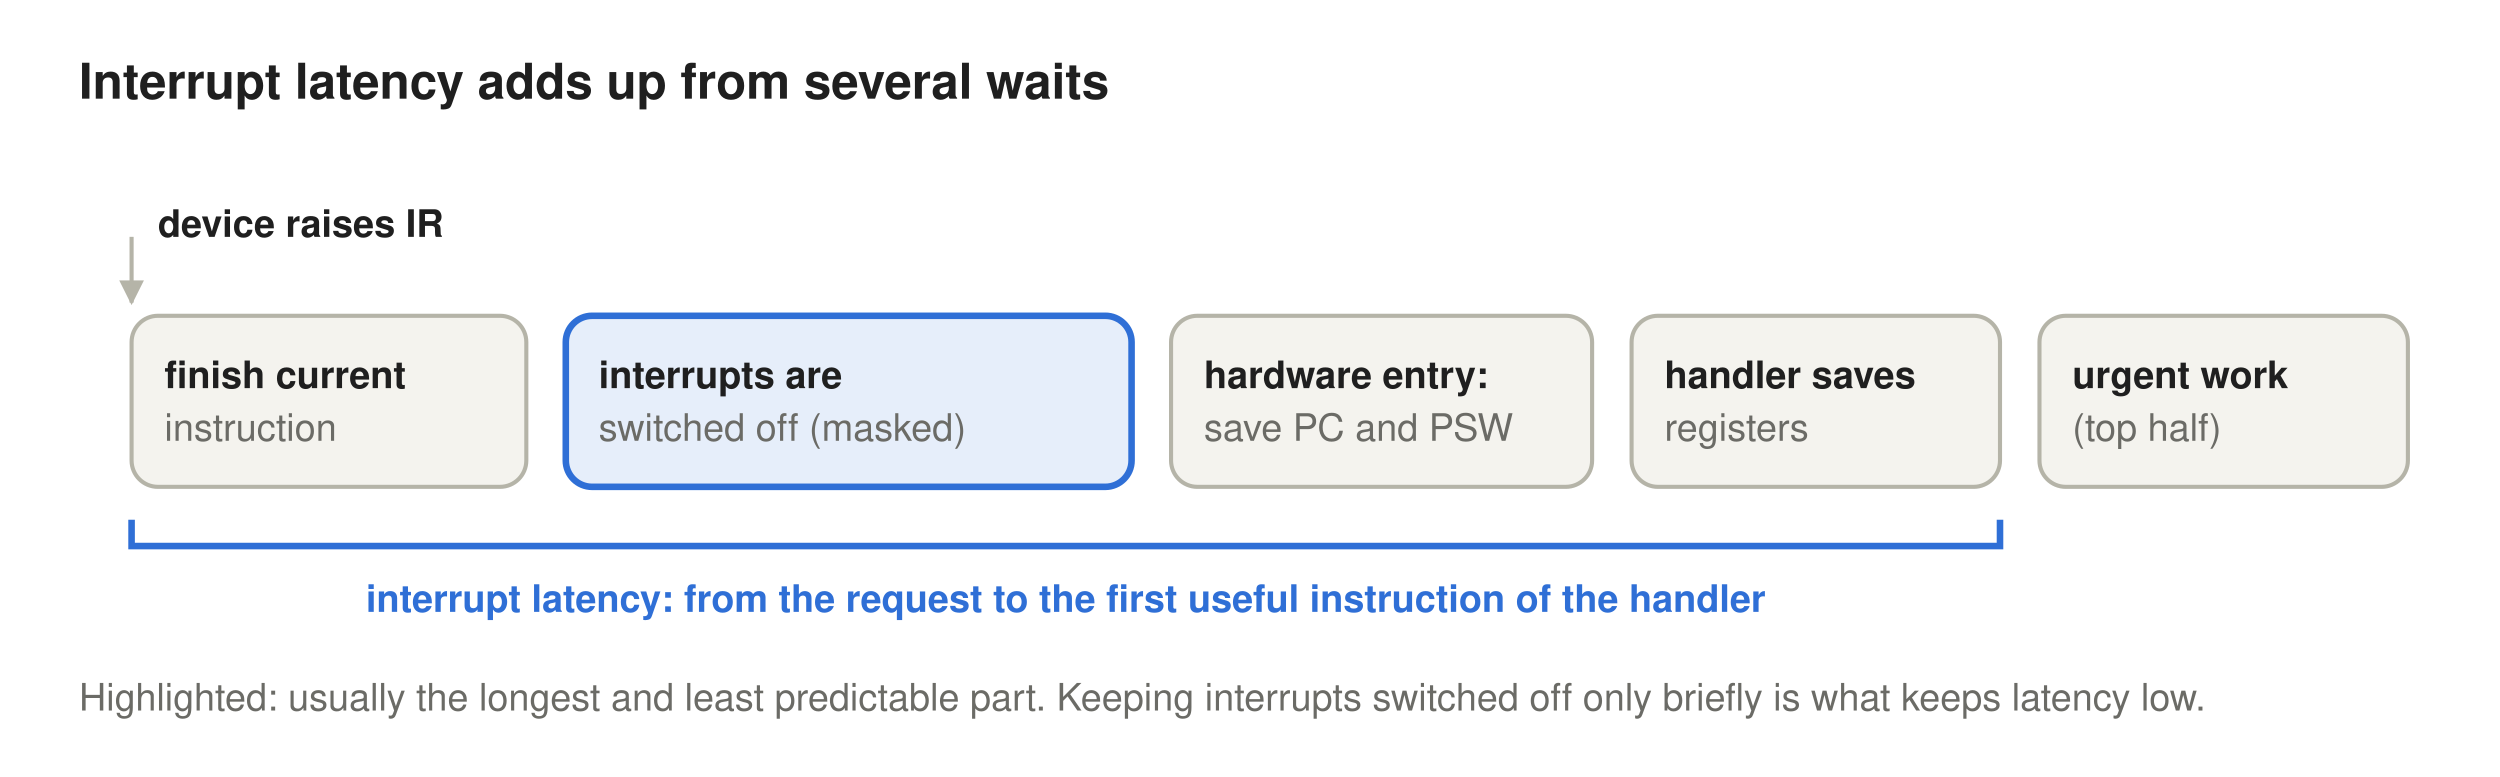
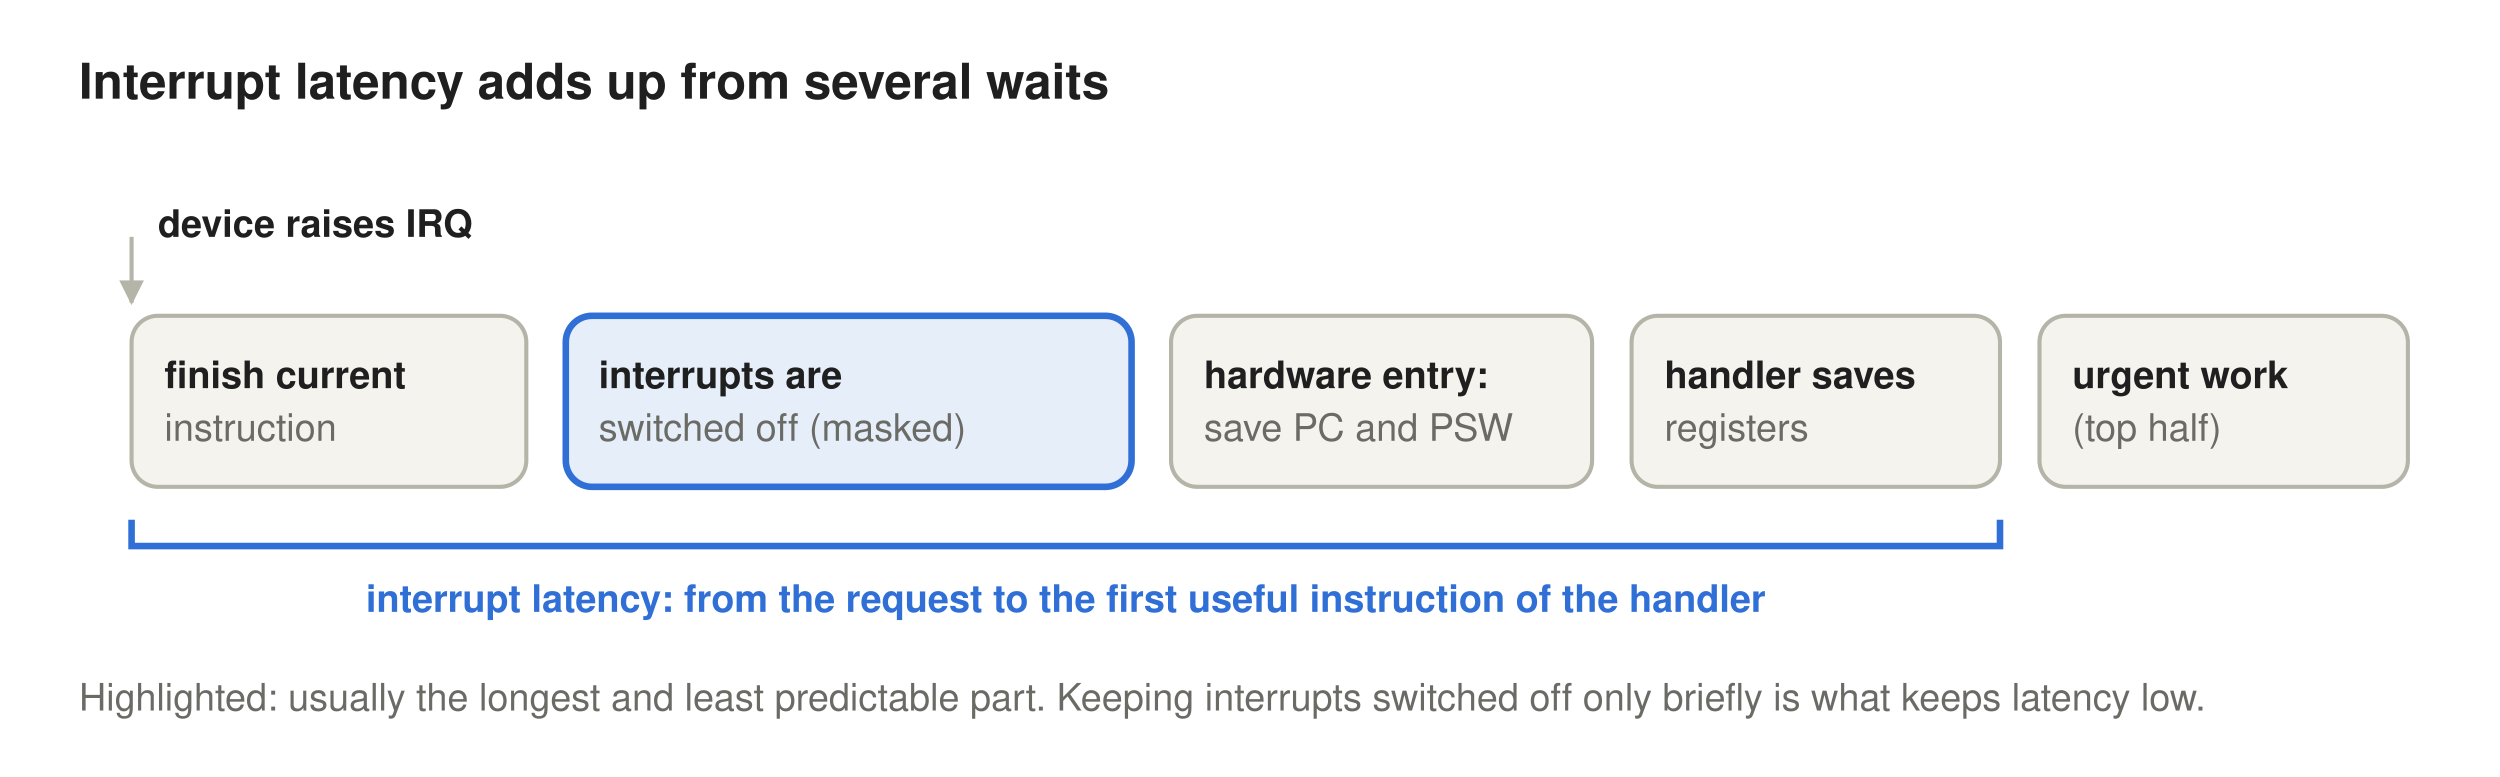
<svg xmlns="http://www.w3.org/2000/svg" viewBox="0 0 760 236" width="760" height="236" role="img" aria-label="Interrupt latency adds up from several waits">
  <style>
  .ink{fill:#1f1f1f}.quiet{fill:#6b6b66}.edge{stroke:#b5b4a8}.edgef{fill:#b5b4a8}
  .grid{stroke:#e3e2da}.acc{stroke:#2f6fd6}.accf{fill:#2f6fd6;fill-opacity:.12}.acct{fill:#2f6fd6}
  .bad{fill:#c8372d}.bads{stroke:#c8372d}.tint{fill:#f4f3ee}
  text{font-family:-apple-system,BlinkMacSystemFont,'Segoe UI',Helvetica,Arial,sans-serif}
  .mono{font-family:ui-monospace,SFMono-Regular,Menlo,Consolas,monospace}
  @media (prefers-color-scheme: dark){
    .ink{fill:#e8e8e3}.quiet{fill:#a3a39c}.edge{stroke:#6f6e66}.edgef{fill:#6f6e66}
    .grid{stroke:#3a3a35}.acc{stroke:#5b93ef}.accf{fill:#5b93ef;fill-opacity:.18}.acct{fill:#7aa9f5}
    .bad{fill:#ff7b70}.bads{stroke:#ff7b70}.tint{fill:#22221f}
  }
</style>
  <defs>
    <marker id="lat" viewBox="0 0 10 10" refX="9" refY="5" markerWidth="6" markerHeight="6" orient="auto-start-reverse">
      <path d="M0 0L10 5L0 10z" class="edgef" />
    </marker>
  </defs>
  <text x="24" y="30" font-size="15" font-weight="600" class="ink" text-anchor="start">Interrupt latency adds up from several waits</text>
  <rect x="40" y="96" width="120" height="52" rx="8" class="tint" />
  <rect x="40" y="96" width="120" height="52" rx="8" fill="none" class="edge" stroke-width="1.25" />
  <text x="50" y="118" font-size="11.5" font-weight="600" class="ink" text-anchor="start">finish current</text>
  <text x="50" y="134" font-size="11.5" font-weight="400" class="quiet" text-anchor="start">instruction</text>
  <rect x="172" y="96" width="172" height="52" rx="8" class="accf" />
  <rect x="172" y="96" width="172" height="52" rx="8" fill="none" class="acc" stroke-width="2" />
  <text x="182" y="118" font-size="11.5" font-weight="600" class="ink" text-anchor="start">interrupts are</text>
  <text x="182" y="134" font-size="11.5" font-weight="400" class="quiet" text-anchor="start">switched off (masked)</text>
  <rect x="356" y="96" width="128" height="52" rx="8" class="tint" />
  <rect x="356" y="96" width="128" height="52" rx="8" fill="none" class="edge" stroke-width="1.25" />
  <text x="366" y="118" font-size="11.5" font-weight="600" class="ink" text-anchor="start">hardware entry:</text>
  <text x="366" y="134" font-size="11.5" font-weight="400" class="quiet" text-anchor="start">save PC and PSW</text>
  <rect x="496" y="96" width="112" height="52" rx="8" class="tint" />
  <rect x="496" y="96" width="112" height="52" rx="8" fill="none" class="edge" stroke-width="1.25" />
  <text x="506" y="118" font-size="11.5" font-weight="600" class="ink" text-anchor="start">handler saves</text>
  <text x="506" y="134" font-size="11.5" font-weight="400" class="quiet" text-anchor="start">registers</text>
  <rect x="620" y="96" width="112" height="52" rx="8" class="tint" />
  <rect x="620" y="96" width="112" height="52" rx="8" fill="none" class="edge" stroke-width="1.25" />
  <text x="630" y="118" font-size="11.5" font-weight="600" class="ink" text-anchor="start">urgent work</text>
  <text x="630" y="134" font-size="11.5" font-weight="400" class="quiet" text-anchor="start">(top half)</text>
  <path d="M40 72V92" fill="none" class="edge" stroke-width="1.25" marker-end="url(#lat)" />
-   <text x="48" y="72" font-size="11.5" font-weight="600" class="ink" text-anchor="start">device raises IR</text>
+   <text x="48" y="72" font-size="11.5" font-weight="600" class="ink" text-anchor="start">device raises IRQ</text>
  <path d="M40 158V166H608V158" fill="none" class="acc" stroke-width="2" />
  <text x="324.0" y="186" font-size="11.5" font-weight="600" class="acct" text-anchor="middle">interrupt latency: from the request to the first useful instruction of the handler</text>
  <text x="24" y="216" font-size="11.5" font-weight="400" class="quiet" text-anchor="start">Highlighted: usually the longest and least predictable part. Keeping interrupts switched off only briefly is what keeps latency low.</text>
</svg>
